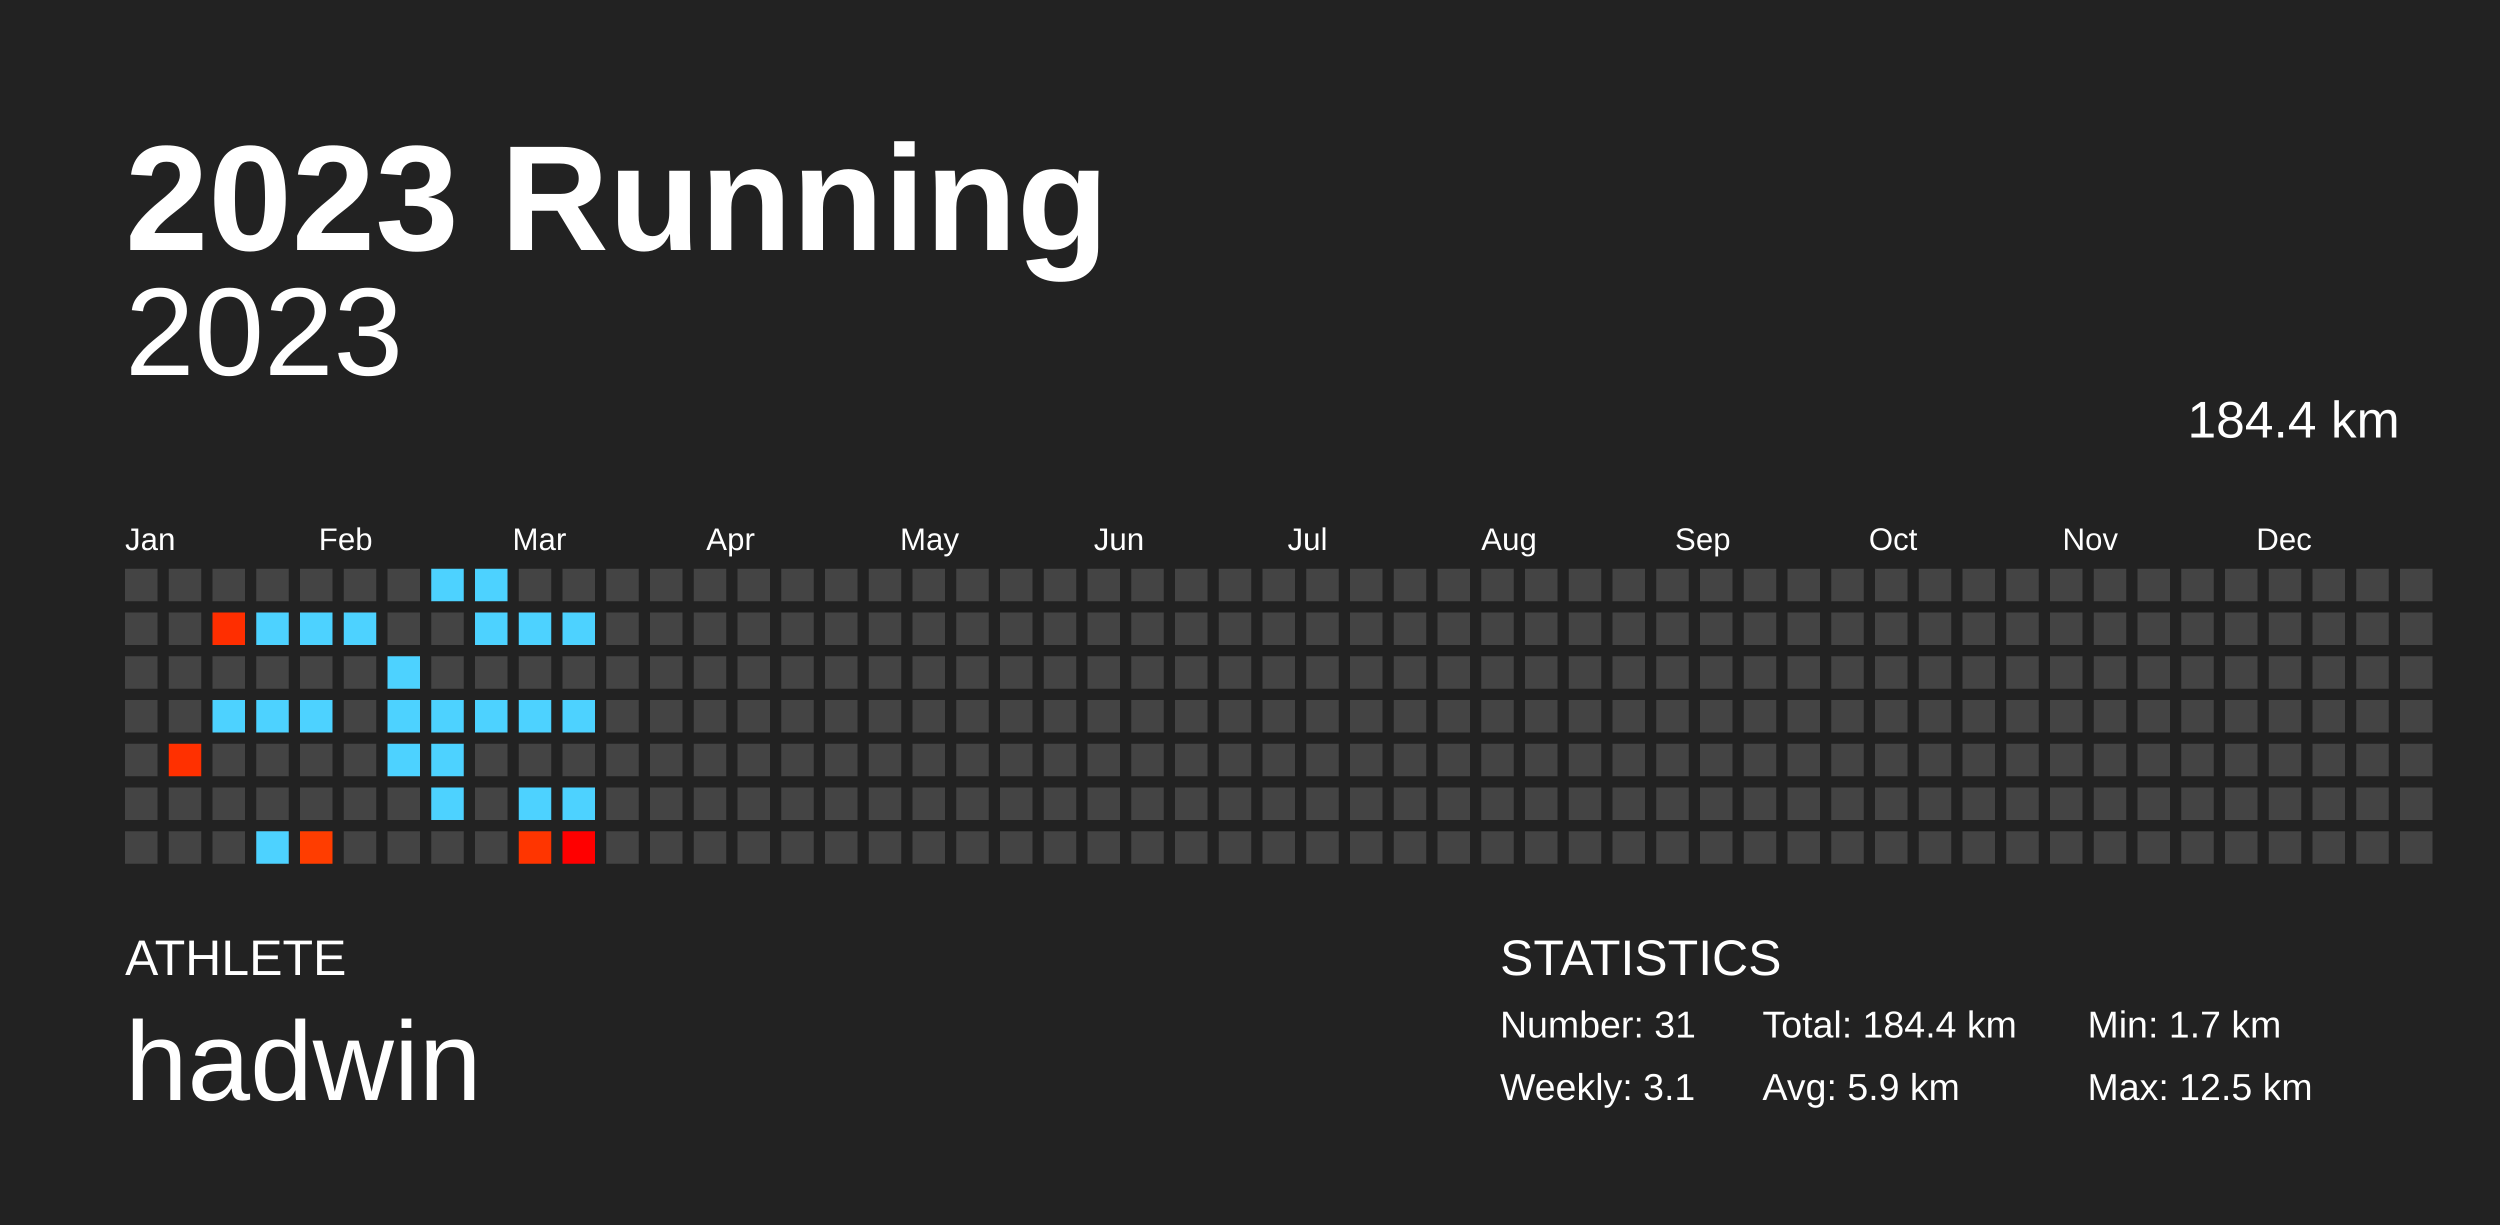
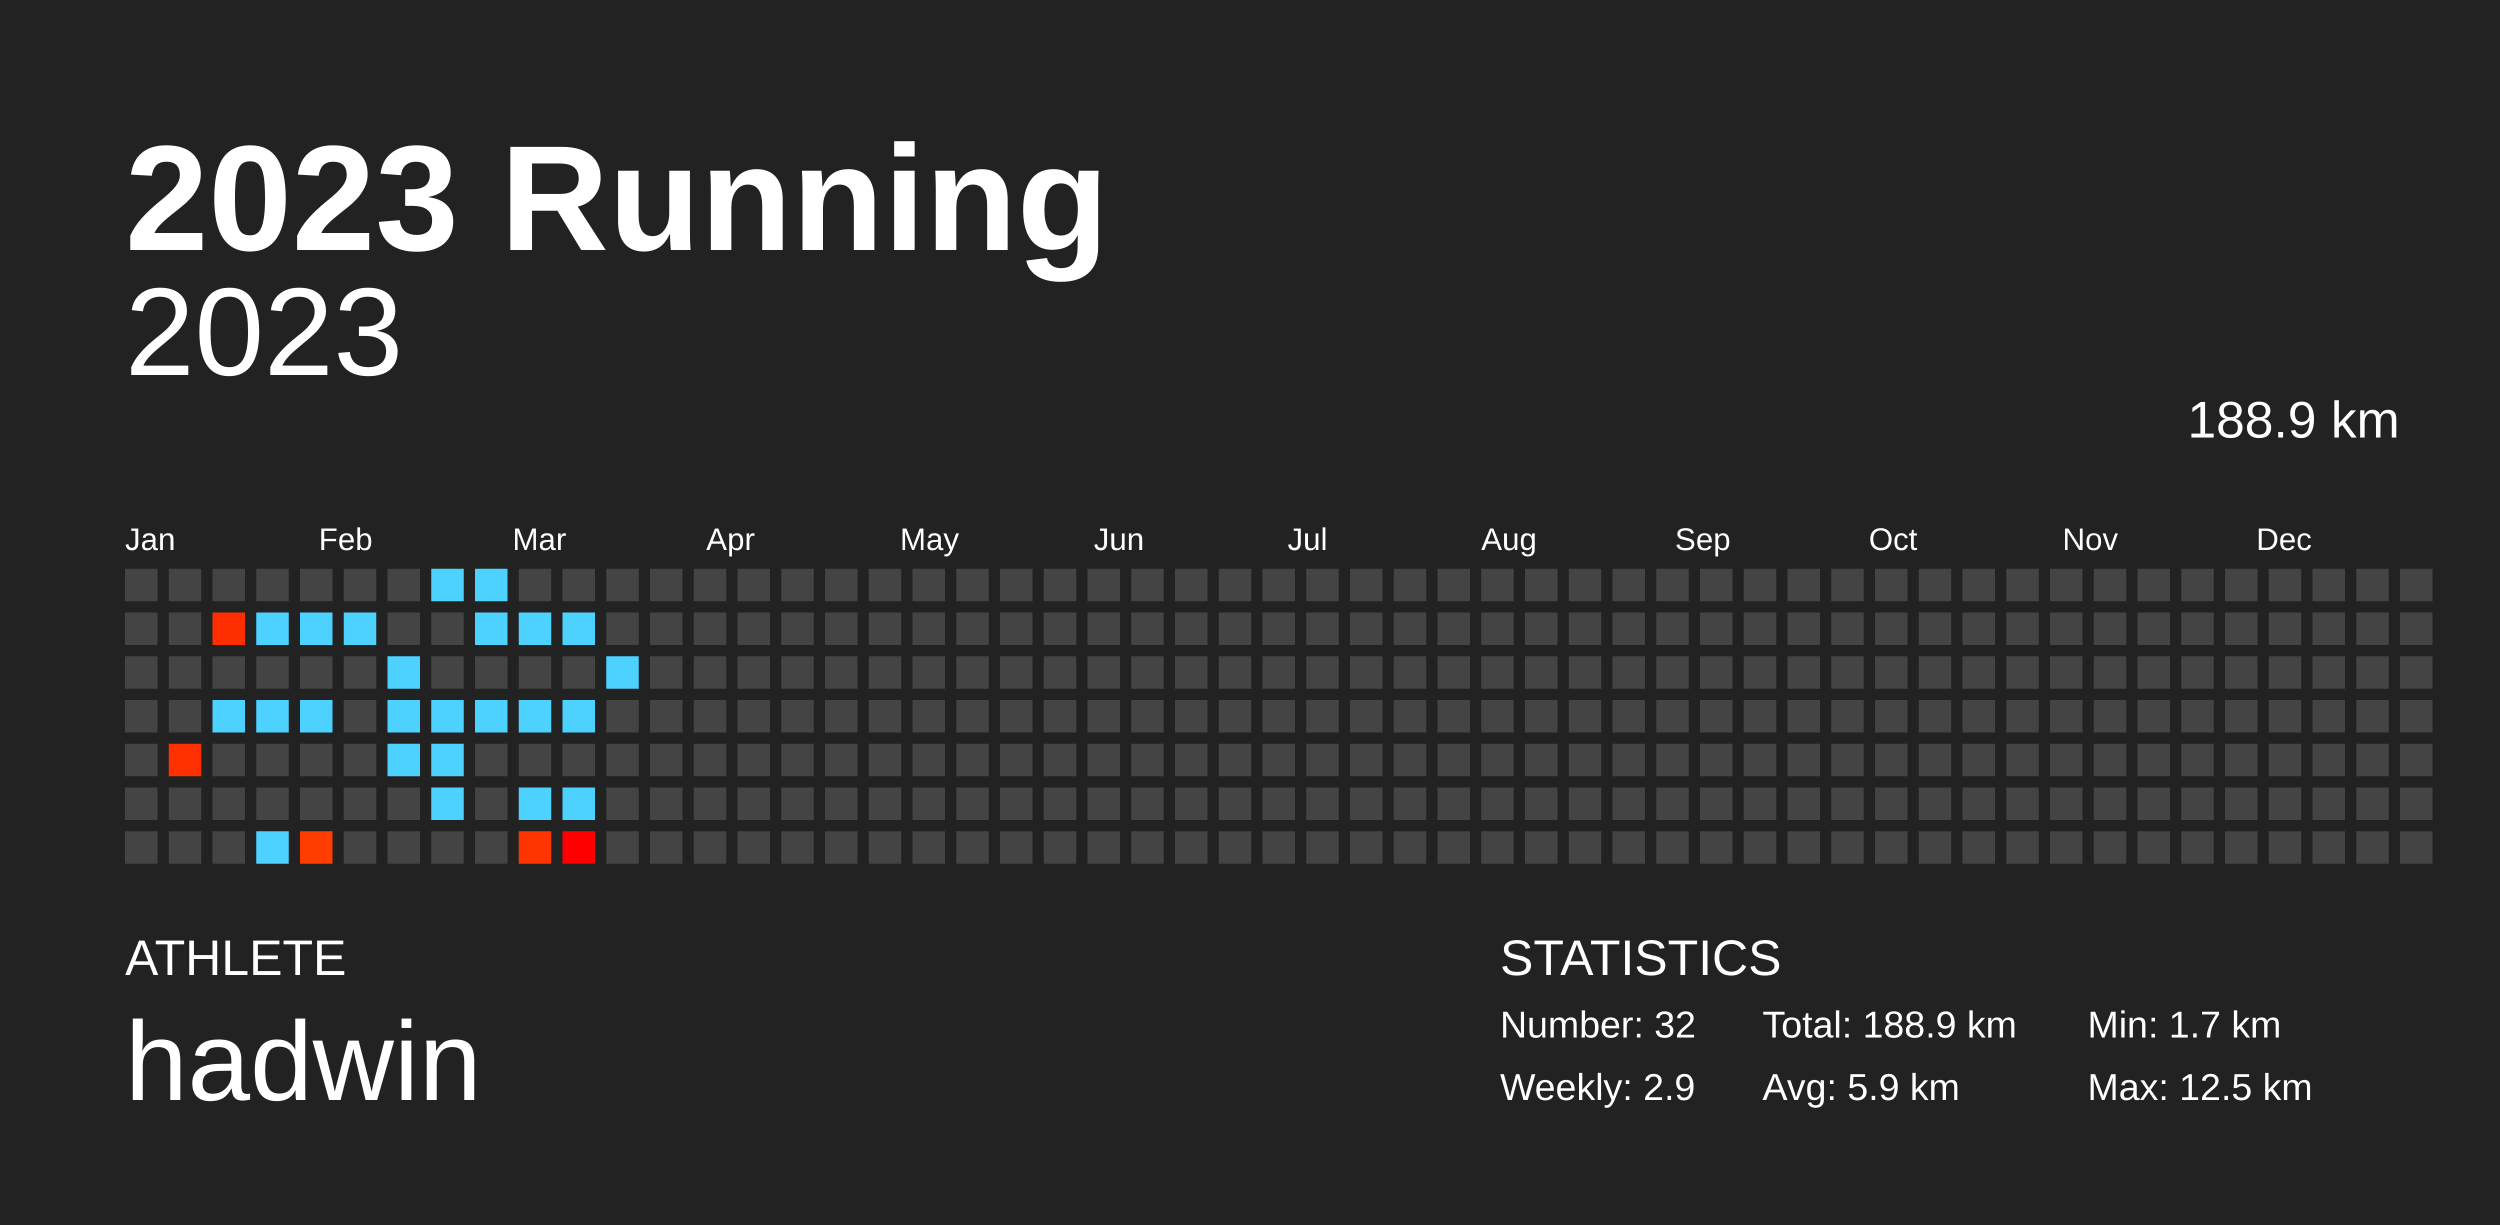
<svg xmlns="http://www.w3.org/2000/svg" baseProfile="full" height="98mm" version="1.1" viewBox="0,0,200,98" width="200mm">
  <defs />
  <rect fill="#222222" height="98" width="200" x="0" y="0" />
  <text fill="#FFFFFF" style="font-size:12px; font-family:Arial; font-weight:bold;" x="10" y="20">2023 Running</text>
  <text fill="#FFFFFF" style="font-size:4px; font-family:Arial" x="10" y="78">ATHLETE</text>
  <text fill="#FFFFFF" style="font-size:9px; font-family:Arial" x="10" y="88">hadwin</text>
  <text fill="#FFFFFF" style="font-size:4px; font-family:Arial" x="120" y="78">STATISTICS</text>
-   <text fill="#FFFFFF" style="font-size:3px; font-family:Arial" x="120" y="83">Number: 31</text>
-   <text fill="#FFFFFF" style="font-size:3px; font-family:Arial" x="120" y="88">Weekly: 3.1</text>
-   <text fill="#FFFFFF" style="font-size:3px; font-family:Arial" x="141" y="83">Total: 184.4 km</text>
+   <text fill="#FFFFFF" style="font-size:3px; font-family:Arial" x="120" y="83">Number: 32</text>
+   <text fill="#FFFFFF" style="font-size:3px; font-family:Arial" x="120" y="88">Weekly: 2.9</text>
+   <text fill="#FFFFFF" style="font-size:3px; font-family:Arial" x="141" y="83">Total: 188.9 km</text>
  <text fill="#FFFFFF" style="font-size:3px; font-family:Arial" x="141" y="88">Avg: 5.9 km</text>
  <text fill="#FFFFFF" style="font-size:3px; font-family:Arial" x="167" y="83">Min: 1.7 km</text>
  <text fill="#FFFFFF" style="font-size:3px; font-family:Arial" x="167" y="88">Max: 12.5 km</text>
  <text alignment-baseline="hanging" fill="#FFFFFF" style="font-size:10.0px; font-family:Arial;" x="10" y="30">2023</text>
-   <text alignment-baseline="hanging" fill="#FFFFFF" style="font-size:4.125px; font-family:Arial;" x="175" y="35">184.4 km</text>
+   <text alignment-baseline="hanging" fill="#FFFFFF" style="font-size:4.125px; font-family:Arial;" x="175" y="35">188.9 km</text>
  <text fill="#FFFFFF" style="font-size:2.5px; font-family:Arial" x="10.0" y="44">Jan</text>
  <text fill="#FFFFFF" style="font-size:2.5px; font-family:Arial" x="25.5" y="44">Feb</text>
  <text fill="#FFFFFF" style="font-size:2.5px; font-family:Arial" x="41.0" y="44">Mar</text>
  <text fill="#FFFFFF" style="font-size:2.5px; font-family:Arial" x="56.5" y="44">Apr</text>
  <text fill="#FFFFFF" style="font-size:2.5px; font-family:Arial" x="72.0" y="44">May</text>
  <text fill="#FFFFFF" style="font-size:2.5px; font-family:Arial" x="87.5" y="44">Jun</text>
  <text fill="#FFFFFF" style="font-size:2.5px; font-family:Arial" x="103.0" y="44">Jul</text>
  <text fill="#FFFFFF" style="font-size:2.5px; font-family:Arial" x="118.5" y="44">Aug</text>
  <text fill="#FFFFFF" style="font-size:2.5px; font-family:Arial" x="134.0" y="44">Sep</text>
  <text fill="#FFFFFF" style="font-size:2.5px; font-family:Arial" x="149.5" y="44">Oct</text>
  <text fill="#FFFFFF" style="font-size:2.5px; font-family:Arial" x="165.0" y="44">Nov</text>
  <text fill="#FFFFFF" style="font-size:2.5px; font-family:Arial" x="180.5" y="44">Dec</text>
  <rect fill="#444444" height="2.6" width="2.6" x="10.0" y="45.5" />
  <rect fill="#444444" height="2.6" width="2.6" x="10.0" y="49.0" />
  <rect fill="#444444" height="2.6" width="2.6" x="10.0" y="52.5" />
  <rect fill="#444444" height="2.6" width="2.6" x="10.0" y="56.0" />
  <rect fill="#444444" height="2.6" width="2.6" x="10.0" y="59.5" />
  <rect fill="#444444" height="2.6" width="2.6" x="10.0" y="63.0" />
  <rect fill="#444444" height="2.6" width="2.6" x="10.0" y="66.5" />
  <rect fill="#444444" height="2.6" width="2.6" x="13.5" y="45.5" />
  <rect fill="#444444" height="2.6" width="2.6" x="13.5" y="49.0" />
  <rect fill="#444444" height="2.6" width="2.6" x="13.5" y="52.5" />
  <rect fill="#444444" height="2.6" width="2.6" x="13.5" y="56.0" />
  <rect fill="#ff3000" height="2.6" width="2.6" x="13.5" y="59.5" />
  <rect fill="#444444" height="2.6" width="2.6" x="13.5" y="63.0" />
  <rect fill="#444444" height="2.6" width="2.6" x="13.5" y="66.5" />
  <rect fill="#444444" height="2.6" width="2.6" x="17.0" y="45.5" />
  <rect fill="#ff2e00" height="2.6" width="2.6" x="17.0" y="49.0" />
  <rect fill="#444444" height="2.6" width="2.6" x="17.0" y="52.5" />
  <rect fill="#4dd2ff" height="2.6" width="2.6" x="17.0" y="56.0" />
  <rect fill="#444444" height="2.6" width="2.6" x="17.0" y="59.5" />
  <rect fill="#444444" height="2.6" width="2.6" x="17.0" y="63.0" />
  <rect fill="#444444" height="2.6" width="2.6" x="17.0" y="66.5" />
  <rect fill="#444444" height="2.6" width="2.6" x="20.5" y="45.5" />
  <rect fill="#4dd2ff" height="2.6" width="2.6" x="20.5" y="49.0" />
  <rect fill="#444444" height="2.6" width="2.6" x="20.5" y="52.5" />
  <rect fill="#4dd2ff" height="2.6" width="2.6" x="20.5" y="56.0" />
  <rect fill="#444444" height="2.6" width="2.6" x="20.5" y="59.5" />
  <rect fill="#444444" height="2.6" width="2.6" x="20.5" y="63.0" />
  <rect fill="#4dd2ff" height="2.6" width="2.6" x="20.5" y="66.5" />
  <rect fill="#444444" height="2.6" width="2.6" x="24.0" y="45.5" />
  <rect fill="#4dd2ff" height="2.6" width="2.6" x="24.0" y="49.0" />
  <rect fill="#444444" height="2.6" width="2.6" x="24.0" y="52.5" />
  <rect fill="#4dd2ff" height="2.6" width="2.6" x="24.0" y="56.0" />
  <rect fill="#444444" height="2.6" width="2.6" x="24.0" y="59.5" />
  <rect fill="#444444" height="2.6" width="2.6" x="24.0" y="63.0" />
  <rect fill="#ff3d00" height="2.6" width="2.6" x="24.0" y="66.5" />
  <rect fill="#444444" height="2.6" width="2.6" x="27.5" y="45.5" />
  <rect fill="#4dd2ff" height="2.6" width="2.6" x="27.5" y="49.0" />
  <rect fill="#444444" height="2.6" width="2.6" x="27.5" y="52.5" />
  <rect fill="#444444" height="2.6" width="2.6" x="27.5" y="56.0" />
  <rect fill="#444444" height="2.6" width="2.6" x="27.5" y="59.5" />
  <rect fill="#444444" height="2.6" width="2.6" x="27.5" y="63.0" />
  <rect fill="#444444" height="2.6" width="2.6" x="27.5" y="66.5" />
  <rect fill="#444444" height="2.6" width="2.6" x="31.0" y="45.5" />
  <rect fill="#444444" height="2.6" width="2.6" x="31.0" y="49.0" />
  <rect fill="#4dd2ff" height="2.6" width="2.6" x="31.0" y="52.5" />
  <rect fill="#4dd2ff" height="2.6" width="2.6" x="31.0" y="56.0" />
  <rect fill="#4dd2ff" height="2.6" width="2.6" x="31.0" y="59.5" />
  <rect fill="#444444" height="2.6" width="2.6" x="31.0" y="63.0" />
  <rect fill="#444444" height="2.6" width="2.6" x="31.0" y="66.5" />
  <rect fill="#4dd2ff" height="2.6" width="2.6" x="34.5" y="45.5" />
  <rect fill="#444444" height="2.6" width="2.6" x="34.5" y="49.0" />
  <rect fill="#444444" height="2.6" width="2.6" x="34.5" y="52.5" />
  <rect fill="#4dd2ff" height="2.6" width="2.6" x="34.5" y="56.0" />
  <rect fill="#4dd2ff" height="2.6" width="2.6" x="34.5" y="59.5" />
  <rect fill="#4dd2ff" height="2.6" width="2.6" x="34.5" y="63.0" />
  <rect fill="#444444" height="2.6" width="2.6" x="34.5" y="66.5" />
  <rect fill="#4dd2ff" height="2.6" width="2.6" x="38.0" y="45.5" />
  <rect fill="#4dd2ff" height="2.6" width="2.6" x="38.0" y="49.0" />
  <rect fill="#444444" height="2.6" width="2.6" x="38.0" y="52.5" />
  <rect fill="#4dd2ff" height="2.6" width="2.6" x="38.0" y="56.0" />
  <rect fill="#444444" height="2.6" width="2.6" x="38.0" y="59.5" />
  <rect fill="#444444" height="2.6" width="2.6" x="38.0" y="63.0" />
  <rect fill="#444444" height="2.6" width="2.6" x="38.0" y="66.5" />
  <rect fill="#444444" height="2.6" width="2.6" x="41.5" y="45.5" />
  <rect fill="#4dd2ff" height="2.6" width="2.6" x="41.5" y="49.0" />
  <rect fill="#444444" height="2.6" width="2.6" x="41.5" y="52.5" />
  <rect fill="#4dd2ff" height="2.6" width="2.6" x="41.5" y="56.0" />
  <rect fill="#444444" height="2.6" width="2.6" x="41.5" y="59.5" />
  <rect fill="#4dd2ff" height="2.6" width="2.6" x="41.5" y="63.0" />
  <rect fill="#ff3500" height="2.6" width="2.6" x="41.5" y="66.5" />
  <rect fill="#444444" height="2.6" width="2.6" x="45.0" y="45.5" />
  <rect fill="#4dd2ff" height="2.6" width="2.6" x="45.0" y="49.0" />
  <rect fill="#444444" height="2.6" width="2.6" x="45.0" y="52.5" />
  <rect fill="#4dd2ff" height="2.6" width="2.6" x="45.0" y="56.0" />
  <rect fill="#444444" height="2.6" width="2.6" x="45.0" y="59.5" />
  <rect fill="#4dd2ff" height="2.6" width="2.6" x="45.0" y="63.0" />
  <rect fill="#ff0000" height="2.6" width="2.6" x="45.0" y="66.5" />
  <rect fill="#444444" height="2.6" width="2.6" x="48.5" y="45.5" />
  <rect fill="#444444" height="2.6" width="2.6" x="48.5" y="49.0" />
-   <rect fill="#444444" height="2.6" width="2.6" x="48.5" y="52.5" />
+   <rect fill="#4dd2ff" height="2.6" width="2.6" x="48.5" y="52.5" />
  <rect fill="#444444" height="2.6" width="2.6" x="48.5" y="56.0" />
  <rect fill="#444444" height="2.6" width="2.6" x="48.5" y="59.5" />
  <rect fill="#444444" height="2.6" width="2.6" x="48.5" y="63.0" />
  <rect fill="#444444" height="2.6" width="2.6" x="48.5" y="66.5" />
  <rect fill="#444444" height="2.6" width="2.6" x="52.0" y="45.5" />
  <rect fill="#444444" height="2.6" width="2.6" x="52.0" y="49.0" />
  <rect fill="#444444" height="2.6" width="2.6" x="52.0" y="52.5" />
  <rect fill="#444444" height="2.6" width="2.6" x="52.0" y="56.0" />
  <rect fill="#444444" height="2.6" width="2.6" x="52.0" y="59.5" />
  <rect fill="#444444" height="2.6" width="2.6" x="52.0" y="63.0" />
  <rect fill="#444444" height="2.6" width="2.6" x="52.0" y="66.5" />
  <rect fill="#444444" height="2.6" width="2.6" x="55.5" y="45.5" />
  <rect fill="#444444" height="2.6" width="2.6" x="55.5" y="49.0" />
  <rect fill="#444444" height="2.6" width="2.6" x="55.5" y="52.5" />
  <rect fill="#444444" height="2.6" width="2.6" x="55.5" y="56.0" />
  <rect fill="#444444" height="2.6" width="2.6" x="55.5" y="59.5" />
  <rect fill="#444444" height="2.6" width="2.6" x="55.5" y="63.0" />
  <rect fill="#444444" height="2.6" width="2.6" x="55.5" y="66.5" />
  <rect fill="#444444" height="2.6" width="2.6" x="59.0" y="45.5" />
  <rect fill="#444444" height="2.6" width="2.6" x="59.0" y="49.0" />
  <rect fill="#444444" height="2.6" width="2.6" x="59.0" y="52.5" />
  <rect fill="#444444" height="2.6" width="2.6" x="59.0" y="56.0" />
  <rect fill="#444444" height="2.6" width="2.6" x="59.0" y="59.5" />
  <rect fill="#444444" height="2.6" width="2.6" x="59.0" y="63.0" />
  <rect fill="#444444" height="2.6" width="2.6" x="59.0" y="66.5" />
  <rect fill="#444444" height="2.6" width="2.6" x="62.5" y="45.5" />
  <rect fill="#444444" height="2.6" width="2.6" x="62.5" y="49.0" />
  <rect fill="#444444" height="2.6" width="2.6" x="62.5" y="52.5" />
  <rect fill="#444444" height="2.6" width="2.6" x="62.5" y="56.0" />
  <rect fill="#444444" height="2.6" width="2.6" x="62.5" y="59.5" />
  <rect fill="#444444" height="2.6" width="2.6" x="62.5" y="63.0" />
  <rect fill="#444444" height="2.6" width="2.6" x="62.5" y="66.5" />
  <rect fill="#444444" height="2.6" width="2.6" x="66.0" y="45.5" />
  <rect fill="#444444" height="2.6" width="2.6" x="66.0" y="49.0" />
  <rect fill="#444444" height="2.6" width="2.6" x="66.0" y="52.5" />
  <rect fill="#444444" height="2.6" width="2.6" x="66.0" y="56.0" />
  <rect fill="#444444" height="2.6" width="2.6" x="66.0" y="59.5" />
  <rect fill="#444444" height="2.6" width="2.6" x="66.0" y="63.0" />
  <rect fill="#444444" height="2.6" width="2.6" x="66.0" y="66.5" />
  <rect fill="#444444" height="2.6" width="2.6" x="69.5" y="45.5" />
  <rect fill="#444444" height="2.6" width="2.6" x="69.5" y="49.0" />
  <rect fill="#444444" height="2.6" width="2.6" x="69.5" y="52.5" />
  <rect fill="#444444" height="2.6" width="2.6" x="69.5" y="56.0" />
  <rect fill="#444444" height="2.6" width="2.6" x="69.5" y="59.5" />
  <rect fill="#444444" height="2.6" width="2.6" x="69.5" y="63.0" />
  <rect fill="#444444" height="2.6" width="2.6" x="69.5" y="66.5" />
  <rect fill="#444444" height="2.6" width="2.6" x="73.0" y="45.5" />
  <rect fill="#444444" height="2.6" width="2.6" x="73.0" y="49.0" />
  <rect fill="#444444" height="2.6" width="2.6" x="73.0" y="52.5" />
  <rect fill="#444444" height="2.6" width="2.6" x="73.0" y="56.0" />
  <rect fill="#444444" height="2.6" width="2.6" x="73.0" y="59.5" />
  <rect fill="#444444" height="2.6" width="2.6" x="73.0" y="63.0" />
  <rect fill="#444444" height="2.6" width="2.6" x="73.0" y="66.5" />
  <rect fill="#444444" height="2.6" width="2.6" x="76.5" y="45.5" />
  <rect fill="#444444" height="2.6" width="2.6" x="76.5" y="49.0" />
  <rect fill="#444444" height="2.6" width="2.6" x="76.5" y="52.5" />
  <rect fill="#444444" height="2.6" width="2.6" x="76.5" y="56.0" />
  <rect fill="#444444" height="2.6" width="2.6" x="76.5" y="59.5" />
  <rect fill="#444444" height="2.6" width="2.6" x="76.5" y="63.0" />
  <rect fill="#444444" height="2.6" width="2.6" x="76.5" y="66.5" />
  <rect fill="#444444" height="2.6" width="2.6" x="80.0" y="45.5" />
  <rect fill="#444444" height="2.6" width="2.6" x="80.0" y="49.0" />
  <rect fill="#444444" height="2.6" width="2.6" x="80.0" y="52.5" />
  <rect fill="#444444" height="2.6" width="2.6" x="80.0" y="56.0" />
  <rect fill="#444444" height="2.6" width="2.6" x="80.0" y="59.5" />
  <rect fill="#444444" height="2.6" width="2.6" x="80.0" y="63.0" />
  <rect fill="#444444" height="2.6" width="2.6" x="80.0" y="66.5" />
  <rect fill="#444444" height="2.6" width="2.6" x="83.5" y="45.5" />
  <rect fill="#444444" height="2.6" width="2.6" x="83.5" y="49.0" />
  <rect fill="#444444" height="2.6" width="2.6" x="83.5" y="52.5" />
  <rect fill="#444444" height="2.6" width="2.6" x="83.5" y="56.0" />
  <rect fill="#444444" height="2.6" width="2.6" x="83.5" y="59.5" />
  <rect fill="#444444" height="2.6" width="2.6" x="83.5" y="63.0" />
  <rect fill="#444444" height="2.6" width="2.6" x="83.5" y="66.5" />
  <rect fill="#444444" height="2.6" width="2.6" x="87.0" y="45.5" />
  <rect fill="#444444" height="2.6" width="2.6" x="87.0" y="49.0" />
  <rect fill="#444444" height="2.6" width="2.6" x="87.0" y="52.5" />
  <rect fill="#444444" height="2.6" width="2.6" x="87.0" y="56.0" />
  <rect fill="#444444" height="2.6" width="2.6" x="87.0" y="59.5" />
  <rect fill="#444444" height="2.6" width="2.6" x="87.0" y="63.0" />
  <rect fill="#444444" height="2.6" width="2.6" x="87.0" y="66.5" />
  <rect fill="#444444" height="2.6" width="2.6" x="90.5" y="45.5" />
  <rect fill="#444444" height="2.6" width="2.6" x="90.5" y="49.0" />
  <rect fill="#444444" height="2.6" width="2.6" x="90.5" y="52.5" />
  <rect fill="#444444" height="2.6" width="2.6" x="90.5" y="56.0" />
  <rect fill="#444444" height="2.6" width="2.6" x="90.5" y="59.5" />
  <rect fill="#444444" height="2.6" width="2.6" x="90.5" y="63.0" />
  <rect fill="#444444" height="2.6" width="2.6" x="90.5" y="66.5" />
  <rect fill="#444444" height="2.6" width="2.6" x="94.0" y="45.5" />
  <rect fill="#444444" height="2.6" width="2.6" x="94.0" y="49.0" />
  <rect fill="#444444" height="2.6" width="2.6" x="94.0" y="52.5" />
  <rect fill="#444444" height="2.6" width="2.6" x="94.0" y="56.0" />
  <rect fill="#444444" height="2.6" width="2.6" x="94.0" y="59.5" />
  <rect fill="#444444" height="2.6" width="2.6" x="94.0" y="63.0" />
  <rect fill="#444444" height="2.6" width="2.6" x="94.0" y="66.5" />
  <rect fill="#444444" height="2.6" width="2.6" x="97.5" y="45.5" />
  <rect fill="#444444" height="2.6" width="2.6" x="97.5" y="49.0" />
  <rect fill="#444444" height="2.6" width="2.6" x="97.5" y="52.5" />
  <rect fill="#444444" height="2.6" width="2.6" x="97.5" y="56.0" />
  <rect fill="#444444" height="2.6" width="2.6" x="97.5" y="59.5" />
  <rect fill="#444444" height="2.6" width="2.6" x="97.5" y="63.0" />
  <rect fill="#444444" height="2.6" width="2.6" x="97.5" y="66.5" />
  <rect fill="#444444" height="2.6" width="2.6" x="101.0" y="45.5" />
  <rect fill="#444444" height="2.6" width="2.6" x="101.0" y="49.0" />
  <rect fill="#444444" height="2.6" width="2.6" x="101.0" y="52.5" />
  <rect fill="#444444" height="2.6" width="2.6" x="101.0" y="56.0" />
  <rect fill="#444444" height="2.6" width="2.6" x="101.0" y="59.5" />
  <rect fill="#444444" height="2.6" width="2.6" x="101.0" y="63.0" />
  <rect fill="#444444" height="2.6" width="2.6" x="101.0" y="66.5" />
  <rect fill="#444444" height="2.6" width="2.6" x="104.5" y="45.5" />
  <rect fill="#444444" height="2.6" width="2.6" x="104.5" y="49.0" />
  <rect fill="#444444" height="2.6" width="2.6" x="104.5" y="52.5" />
  <rect fill="#444444" height="2.6" width="2.6" x="104.5" y="56.0" />
  <rect fill="#444444" height="2.6" width="2.6" x="104.5" y="59.5" />
  <rect fill="#444444" height="2.6" width="2.6" x="104.5" y="63.0" />
  <rect fill="#444444" height="2.6" width="2.6" x="104.5" y="66.5" />
  <rect fill="#444444" height="2.6" width="2.6" x="108.0" y="45.5" />
  <rect fill="#444444" height="2.6" width="2.6" x="108.0" y="49.0" />
  <rect fill="#444444" height="2.6" width="2.6" x="108.0" y="52.5" />
  <rect fill="#444444" height="2.6" width="2.6" x="108.0" y="56.0" />
  <rect fill="#444444" height="2.6" width="2.6" x="108.0" y="59.5" />
  <rect fill="#444444" height="2.6" width="2.6" x="108.0" y="63.0" />
  <rect fill="#444444" height="2.6" width="2.6" x="108.0" y="66.5" />
  <rect fill="#444444" height="2.6" width="2.6" x="111.5" y="45.5" />
  <rect fill="#444444" height="2.6" width="2.6" x="111.5" y="49.0" />
  <rect fill="#444444" height="2.6" width="2.6" x="111.5" y="52.5" />
  <rect fill="#444444" height="2.6" width="2.6" x="111.5" y="56.0" />
  <rect fill="#444444" height="2.6" width="2.6" x="111.5" y="59.5" />
  <rect fill="#444444" height="2.6" width="2.6" x="111.5" y="63.0" />
  <rect fill="#444444" height="2.6" width="2.6" x="111.5" y="66.5" />
  <rect fill="#444444" height="2.6" width="2.6" x="115.0" y="45.5" />
  <rect fill="#444444" height="2.6" width="2.6" x="115.0" y="49.0" />
  <rect fill="#444444" height="2.6" width="2.6" x="115.0" y="52.5" />
  <rect fill="#444444" height="2.6" width="2.6" x="115.0" y="56.0" />
  <rect fill="#444444" height="2.6" width="2.6" x="115.0" y="59.5" />
  <rect fill="#444444" height="2.6" width="2.6" x="115.0" y="63.0" />
  <rect fill="#444444" height="2.6" width="2.6" x="115.0" y="66.5" />
  <rect fill="#444444" height="2.6" width="2.6" x="118.5" y="45.5" />
  <rect fill="#444444" height="2.6" width="2.6" x="118.5" y="49.0" />
  <rect fill="#444444" height="2.6" width="2.6" x="118.5" y="52.5" />
  <rect fill="#444444" height="2.6" width="2.6" x="118.5" y="56.0" />
  <rect fill="#444444" height="2.6" width="2.6" x="118.5" y="59.5" />
  <rect fill="#444444" height="2.6" width="2.6" x="118.5" y="63.0" />
  <rect fill="#444444" height="2.6" width="2.6" x="118.5" y="66.5" />
  <rect fill="#444444" height="2.6" width="2.6" x="122.0" y="45.5" />
  <rect fill="#444444" height="2.6" width="2.6" x="122.0" y="49.0" />
  <rect fill="#444444" height="2.6" width="2.6" x="122.0" y="52.5" />
  <rect fill="#444444" height="2.6" width="2.6" x="122.0" y="56.0" />
  <rect fill="#444444" height="2.6" width="2.6" x="122.0" y="59.5" />
  <rect fill="#444444" height="2.6" width="2.6" x="122.0" y="63.0" />
  <rect fill="#444444" height="2.6" width="2.6" x="122.0" y="66.5" />
  <rect fill="#444444" height="2.6" width="2.6" x="125.5" y="45.5" />
  <rect fill="#444444" height="2.6" width="2.6" x="125.5" y="49.0" />
  <rect fill="#444444" height="2.6" width="2.6" x="125.5" y="52.5" />
  <rect fill="#444444" height="2.6" width="2.6" x="125.5" y="56.0" />
  <rect fill="#444444" height="2.6" width="2.6" x="125.5" y="59.5" />
  <rect fill="#444444" height="2.6" width="2.6" x="125.5" y="63.0" />
  <rect fill="#444444" height="2.6" width="2.6" x="125.5" y="66.5" />
  <rect fill="#444444" height="2.6" width="2.6" x="129.0" y="45.5" />
  <rect fill="#444444" height="2.6" width="2.6" x="129.0" y="49.0" />
  <rect fill="#444444" height="2.6" width="2.6" x="129.0" y="52.5" />
  <rect fill="#444444" height="2.6" width="2.6" x="129.0" y="56.0" />
  <rect fill="#444444" height="2.6" width="2.6" x="129.0" y="59.5" />
  <rect fill="#444444" height="2.6" width="2.6" x="129.0" y="63.0" />
  <rect fill="#444444" height="2.6" width="2.6" x="129.0" y="66.5" />
  <rect fill="#444444" height="2.6" width="2.6" x="132.5" y="45.5" />
  <rect fill="#444444" height="2.6" width="2.6" x="132.5" y="49.0" />
  <rect fill="#444444" height="2.6" width="2.6" x="132.5" y="52.5" />
  <rect fill="#444444" height="2.6" width="2.6" x="132.5" y="56.0" />
  <rect fill="#444444" height="2.6" width="2.6" x="132.5" y="59.5" />
  <rect fill="#444444" height="2.6" width="2.6" x="132.5" y="63.0" />
  <rect fill="#444444" height="2.6" width="2.6" x="132.5" y="66.5" />
  <rect fill="#444444" height="2.6" width="2.6" x="136.0" y="45.5" />
  <rect fill="#444444" height="2.6" width="2.6" x="136.0" y="49.0" />
  <rect fill="#444444" height="2.6" width="2.6" x="136.0" y="52.5" />
  <rect fill="#444444" height="2.6" width="2.6" x="136.0" y="56.0" />
  <rect fill="#444444" height="2.6" width="2.6" x="136.0" y="59.5" />
  <rect fill="#444444" height="2.6" width="2.6" x="136.0" y="63.0" />
  <rect fill="#444444" height="2.6" width="2.6" x="136.0" y="66.5" />
  <rect fill="#444444" height="2.6" width="2.6" x="139.5" y="45.5" />
  <rect fill="#444444" height="2.6" width="2.6" x="139.5" y="49.0" />
  <rect fill="#444444" height="2.6" width="2.6" x="139.5" y="52.5" />
  <rect fill="#444444" height="2.6" width="2.6" x="139.5" y="56.0" />
  <rect fill="#444444" height="2.6" width="2.6" x="139.5" y="59.5" />
  <rect fill="#444444" height="2.6" width="2.6" x="139.5" y="63.0" />
  <rect fill="#444444" height="2.6" width="2.6" x="139.5" y="66.5" />
  <rect fill="#444444" height="2.6" width="2.6" x="143.0" y="45.5" />
  <rect fill="#444444" height="2.6" width="2.6" x="143.0" y="49.0" />
  <rect fill="#444444" height="2.6" width="2.6" x="143.0" y="52.5" />
  <rect fill="#444444" height="2.6" width="2.6" x="143.0" y="56.0" />
  <rect fill="#444444" height="2.6" width="2.6" x="143.0" y="59.5" />
  <rect fill="#444444" height="2.6" width="2.6" x="143.0" y="63.0" />
  <rect fill="#444444" height="2.6" width="2.6" x="143.0" y="66.5" />
  <rect fill="#444444" height="2.6" width="2.6" x="146.5" y="45.5" />
  <rect fill="#444444" height="2.6" width="2.6" x="146.5" y="49.0" />
  <rect fill="#444444" height="2.6" width="2.6" x="146.5" y="52.5" />
  <rect fill="#444444" height="2.6" width="2.6" x="146.5" y="56.0" />
  <rect fill="#444444" height="2.6" width="2.6" x="146.5" y="59.5" />
  <rect fill="#444444" height="2.6" width="2.6" x="146.5" y="63.0" />
  <rect fill="#444444" height="2.6" width="2.6" x="146.5" y="66.5" />
  <rect fill="#444444" height="2.6" width="2.6" x="150.0" y="45.5" />
  <rect fill="#444444" height="2.6" width="2.6" x="150.0" y="49.0" />
  <rect fill="#444444" height="2.6" width="2.6" x="150.0" y="52.5" />
  <rect fill="#444444" height="2.6" width="2.6" x="150.0" y="56.0" />
  <rect fill="#444444" height="2.6" width="2.6" x="150.0" y="59.5" />
  <rect fill="#444444" height="2.6" width="2.6" x="150.0" y="63.0" />
  <rect fill="#444444" height="2.6" width="2.6" x="150.0" y="66.5" />
  <rect fill="#444444" height="2.6" width="2.6" x="153.5" y="45.5" />
  <rect fill="#444444" height="2.6" width="2.6" x="153.5" y="49.0" />
  <rect fill="#444444" height="2.6" width="2.6" x="153.5" y="52.5" />
  <rect fill="#444444" height="2.6" width="2.6" x="153.5" y="56.0" />
  <rect fill="#444444" height="2.6" width="2.6" x="153.5" y="59.5" />
  <rect fill="#444444" height="2.6" width="2.6" x="153.5" y="63.0" />
  <rect fill="#444444" height="2.6" width="2.6" x="153.5" y="66.5" />
  <rect fill="#444444" height="2.6" width="2.6" x="157.0" y="45.5" />
  <rect fill="#444444" height="2.6" width="2.6" x="157.0" y="49.0" />
  <rect fill="#444444" height="2.6" width="2.6" x="157.0" y="52.5" />
  <rect fill="#444444" height="2.6" width="2.6" x="157.0" y="56.0" />
  <rect fill="#444444" height="2.6" width="2.6" x="157.0" y="59.5" />
  <rect fill="#444444" height="2.6" width="2.6" x="157.0" y="63.0" />
  <rect fill="#444444" height="2.6" width="2.6" x="157.0" y="66.5" />
  <rect fill="#444444" height="2.6" width="2.6" x="160.5" y="45.5" />
  <rect fill="#444444" height="2.6" width="2.6" x="160.5" y="49.0" />
  <rect fill="#444444" height="2.6" width="2.6" x="160.5" y="52.5" />
  <rect fill="#444444" height="2.6" width="2.6" x="160.5" y="56.0" />
  <rect fill="#444444" height="2.6" width="2.6" x="160.5" y="59.5" />
  <rect fill="#444444" height="2.6" width="2.6" x="160.5" y="63.0" />
  <rect fill="#444444" height="2.6" width="2.6" x="160.5" y="66.5" />
  <rect fill="#444444" height="2.6" width="2.6" x="164.0" y="45.5" />
  <rect fill="#444444" height="2.6" width="2.6" x="164.0" y="49.0" />
  <rect fill="#444444" height="2.6" width="2.6" x="164.0" y="52.5" />
  <rect fill="#444444" height="2.6" width="2.6" x="164.0" y="56.0" />
  <rect fill="#444444" height="2.6" width="2.6" x="164.0" y="59.5" />
  <rect fill="#444444" height="2.6" width="2.6" x="164.0" y="63.0" />
  <rect fill="#444444" height="2.6" width="2.6" x="164.0" y="66.5" />
  <rect fill="#444444" height="2.6" width="2.6" x="167.5" y="45.5" />
  <rect fill="#444444" height="2.6" width="2.6" x="167.5" y="49.0" />
  <rect fill="#444444" height="2.6" width="2.6" x="167.5" y="52.5" />
  <rect fill="#444444" height="2.6" width="2.6" x="167.5" y="56.0" />
  <rect fill="#444444" height="2.6" width="2.6" x="167.5" y="59.5" />
  <rect fill="#444444" height="2.6" width="2.6" x="167.5" y="63.0" />
  <rect fill="#444444" height="2.6" width="2.6" x="167.5" y="66.5" />
  <rect fill="#444444" height="2.6" width="2.6" x="171.0" y="45.5" />
  <rect fill="#444444" height="2.6" width="2.6" x="171.0" y="49.0" />
  <rect fill="#444444" height="2.6" width="2.6" x="171.0" y="52.5" />
  <rect fill="#444444" height="2.6" width="2.6" x="171.0" y="56.0" />
  <rect fill="#444444" height="2.6" width="2.6" x="171.0" y="59.5" />
  <rect fill="#444444" height="2.6" width="2.6" x="171.0" y="63.0" />
  <rect fill="#444444" height="2.6" width="2.6" x="171.0" y="66.5" />
  <rect fill="#444444" height="2.6" width="2.6" x="174.5" y="45.5" />
  <rect fill="#444444" height="2.6" width="2.6" x="174.5" y="49.0" />
  <rect fill="#444444" height="2.6" width="2.6" x="174.5" y="52.5" />
  <rect fill="#444444" height="2.6" width="2.6" x="174.5" y="56.0" />
  <rect fill="#444444" height="2.6" width="2.6" x="174.5" y="59.5" />
  <rect fill="#444444" height="2.6" width="2.6" x="174.5" y="63.0" />
  <rect fill="#444444" height="2.6" width="2.6" x="174.5" y="66.5" />
  <rect fill="#444444" height="2.6" width="2.6" x="178.0" y="45.5" />
  <rect fill="#444444" height="2.6" width="2.6" x="178.0" y="49.0" />
  <rect fill="#444444" height="2.6" width="2.6" x="178.0" y="52.5" />
  <rect fill="#444444" height="2.6" width="2.6" x="178.0" y="56.0" />
  <rect fill="#444444" height="2.6" width="2.6" x="178.0" y="59.5" />
  <rect fill="#444444" height="2.6" width="2.6" x="178.0" y="63.0" />
  <rect fill="#444444" height="2.6" width="2.6" x="178.0" y="66.5" />
  <rect fill="#444444" height="2.6" width="2.6" x="181.5" y="45.5" />
  <rect fill="#444444" height="2.6" width="2.6" x="181.5" y="49.0" />
  <rect fill="#444444" height="2.6" width="2.6" x="181.5" y="52.5" />
  <rect fill="#444444" height="2.6" width="2.6" x="181.5" y="56.0" />
  <rect fill="#444444" height="2.6" width="2.6" x="181.5" y="59.5" />
  <rect fill="#444444" height="2.6" width="2.6" x="181.5" y="63.0" />
  <rect fill="#444444" height="2.6" width="2.6" x="181.5" y="66.5" />
  <rect fill="#444444" height="2.6" width="2.6" x="185.0" y="45.5" />
  <rect fill="#444444" height="2.6" width="2.6" x="185.0" y="49.0" />
  <rect fill="#444444" height="2.6" width="2.6" x="185.0" y="52.5" />
  <rect fill="#444444" height="2.6" width="2.6" x="185.0" y="56.0" />
  <rect fill="#444444" height="2.6" width="2.6" x="185.0" y="59.5" />
  <rect fill="#444444" height="2.6" width="2.6" x="185.0" y="63.0" />
  <rect fill="#444444" height="2.6" width="2.6" x="185.0" y="66.5" />
  <rect fill="#444444" height="2.6" width="2.6" x="188.5" y="45.5" />
  <rect fill="#444444" height="2.6" width="2.6" x="188.5" y="49.0" />
  <rect fill="#444444" height="2.6" width="2.6" x="188.5" y="52.5" />
  <rect fill="#444444" height="2.6" width="2.6" x="188.5" y="56.0" />
  <rect fill="#444444" height="2.6" width="2.6" x="188.5" y="59.5" />
  <rect fill="#444444" height="2.6" width="2.6" x="188.5" y="63.0" />
  <rect fill="#444444" height="2.6" width="2.6" x="188.5" y="66.5" />
  <rect fill="#444444" height="2.6" width="2.6" x="192.0" y="45.5" />
  <rect fill="#444444" height="2.6" width="2.6" x="192.0" y="49.0" />
  <rect fill="#444444" height="2.6" width="2.6" x="192.0" y="52.5" />
  <rect fill="#444444" height="2.6" width="2.6" x="192.0" y="56.0" />
  <rect fill="#444444" height="2.6" width="2.6" x="192.0" y="59.5" />
  <rect fill="#444444" height="2.6" width="2.6" x="192.0" y="63.0" />
  <rect fill="#444444" height="2.6" width="2.6" x="192.0" y="66.5" />
</svg>
